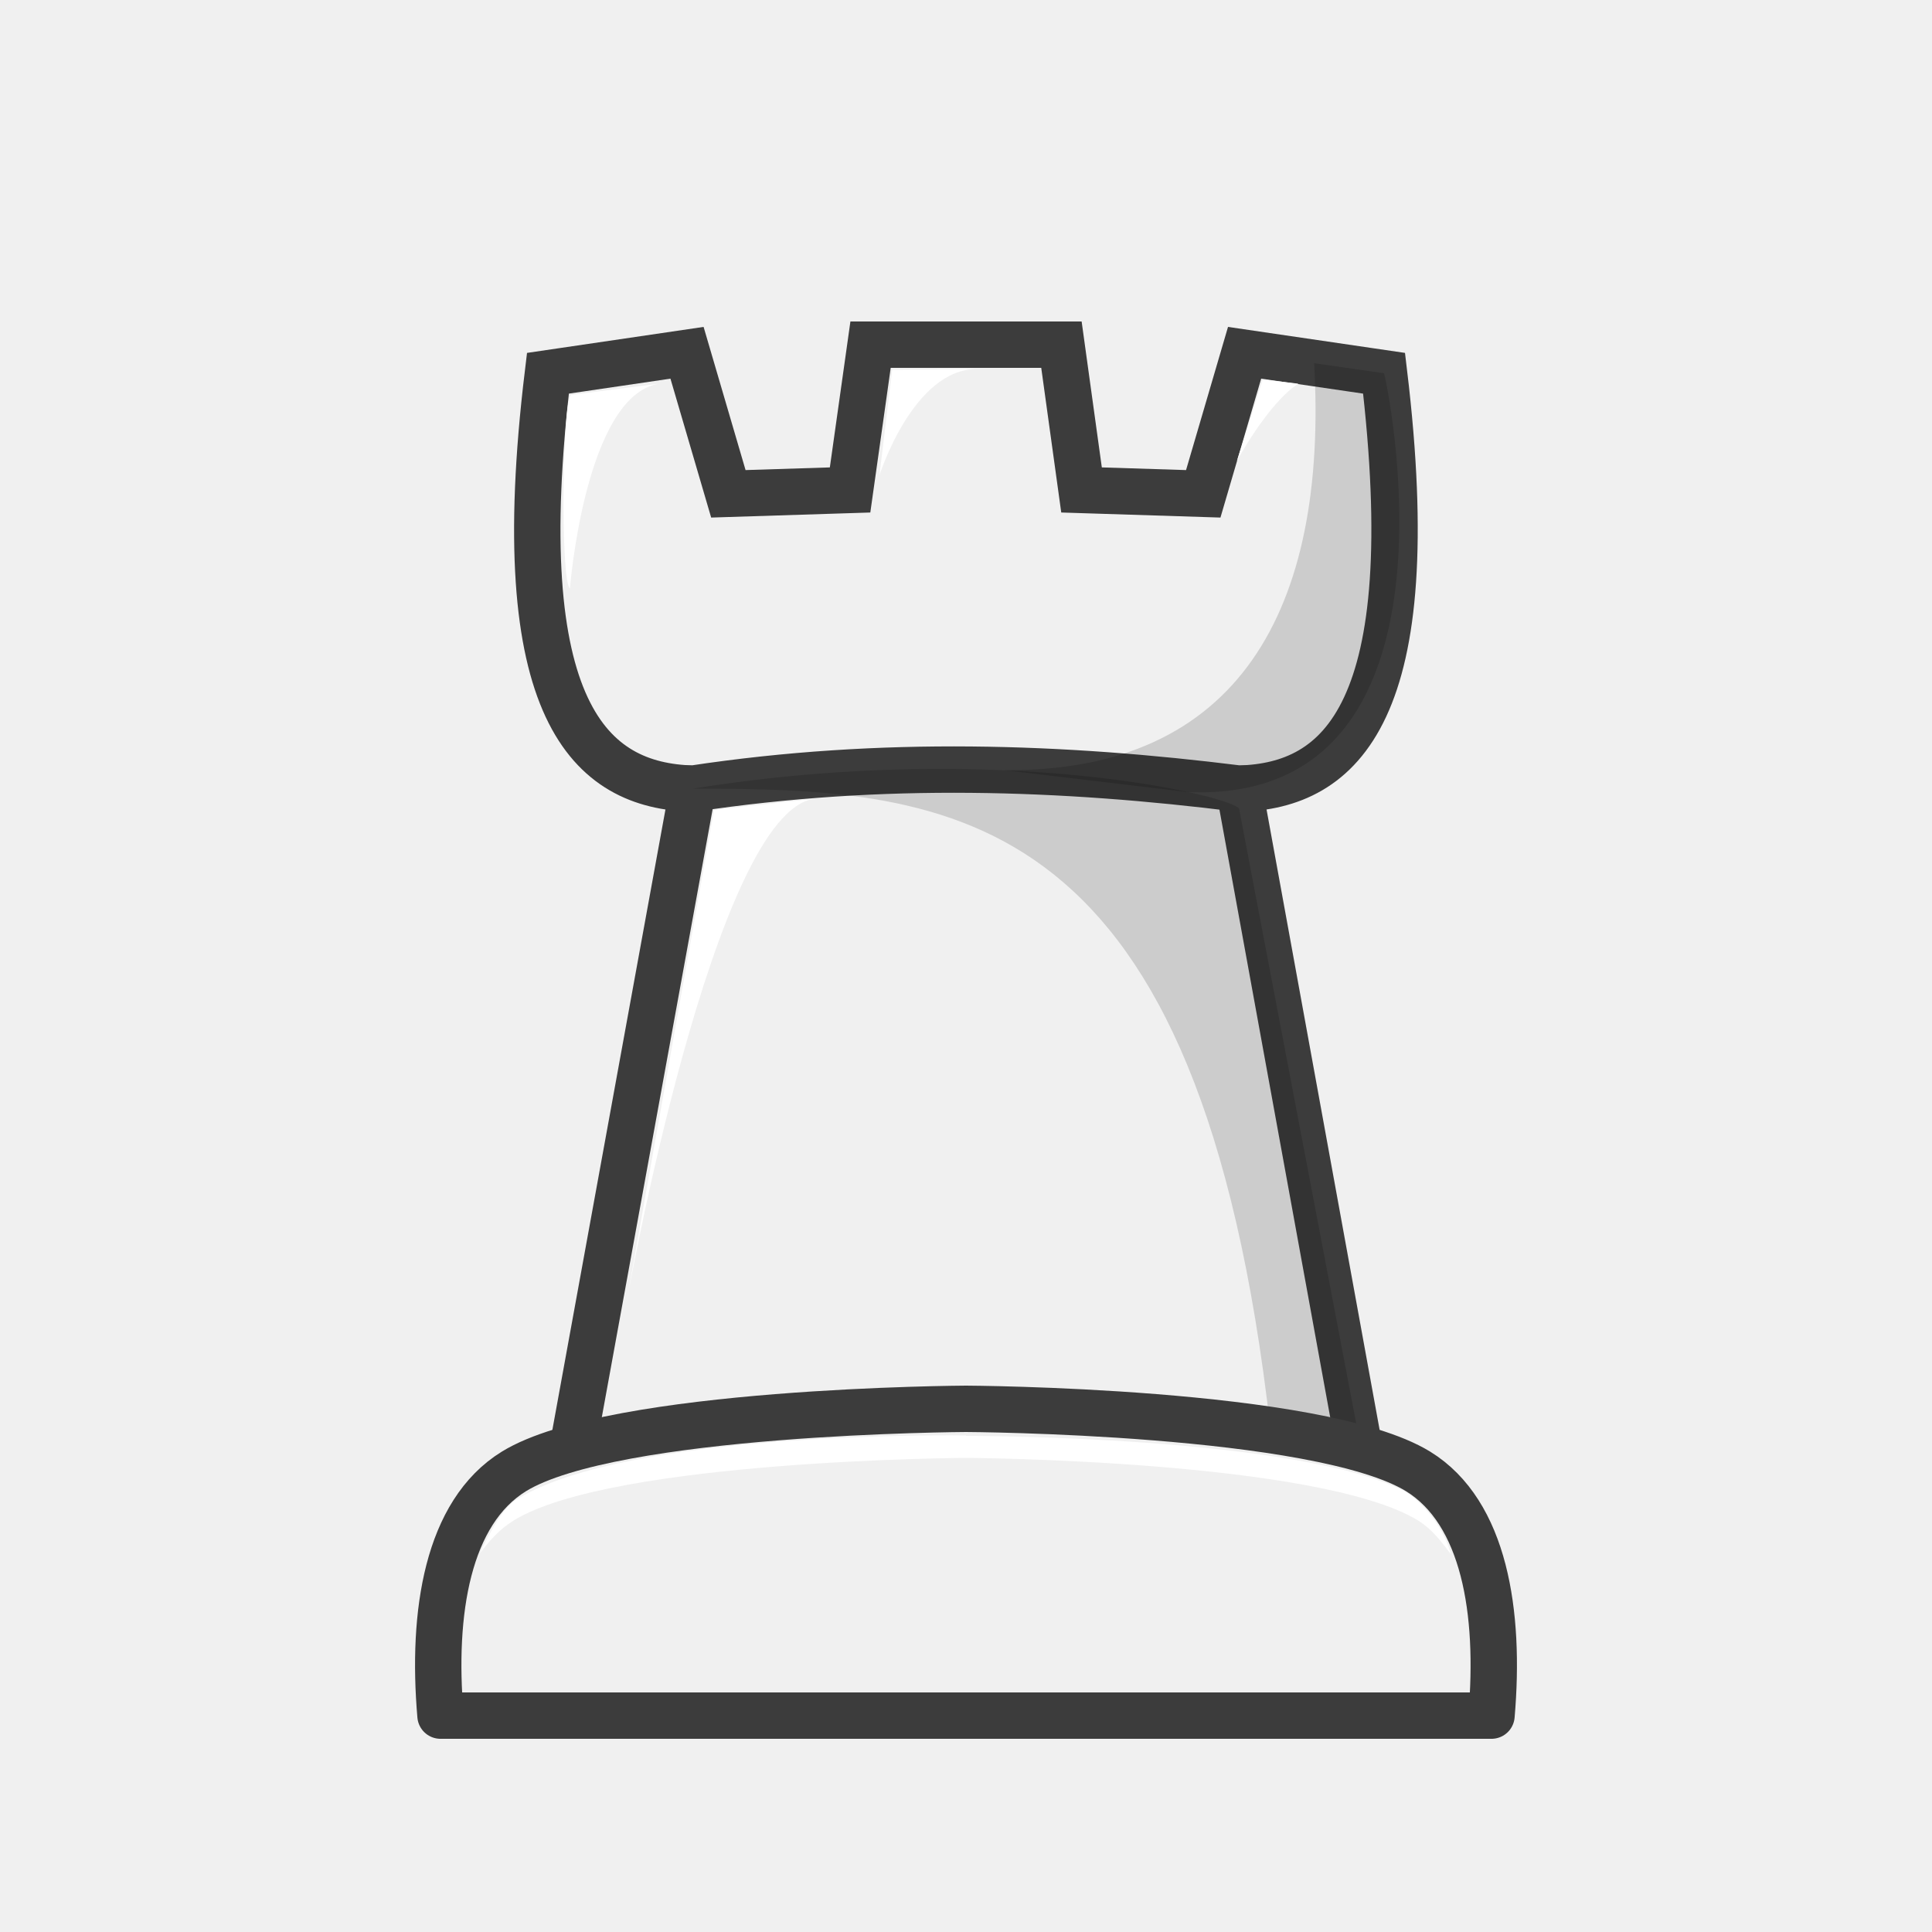
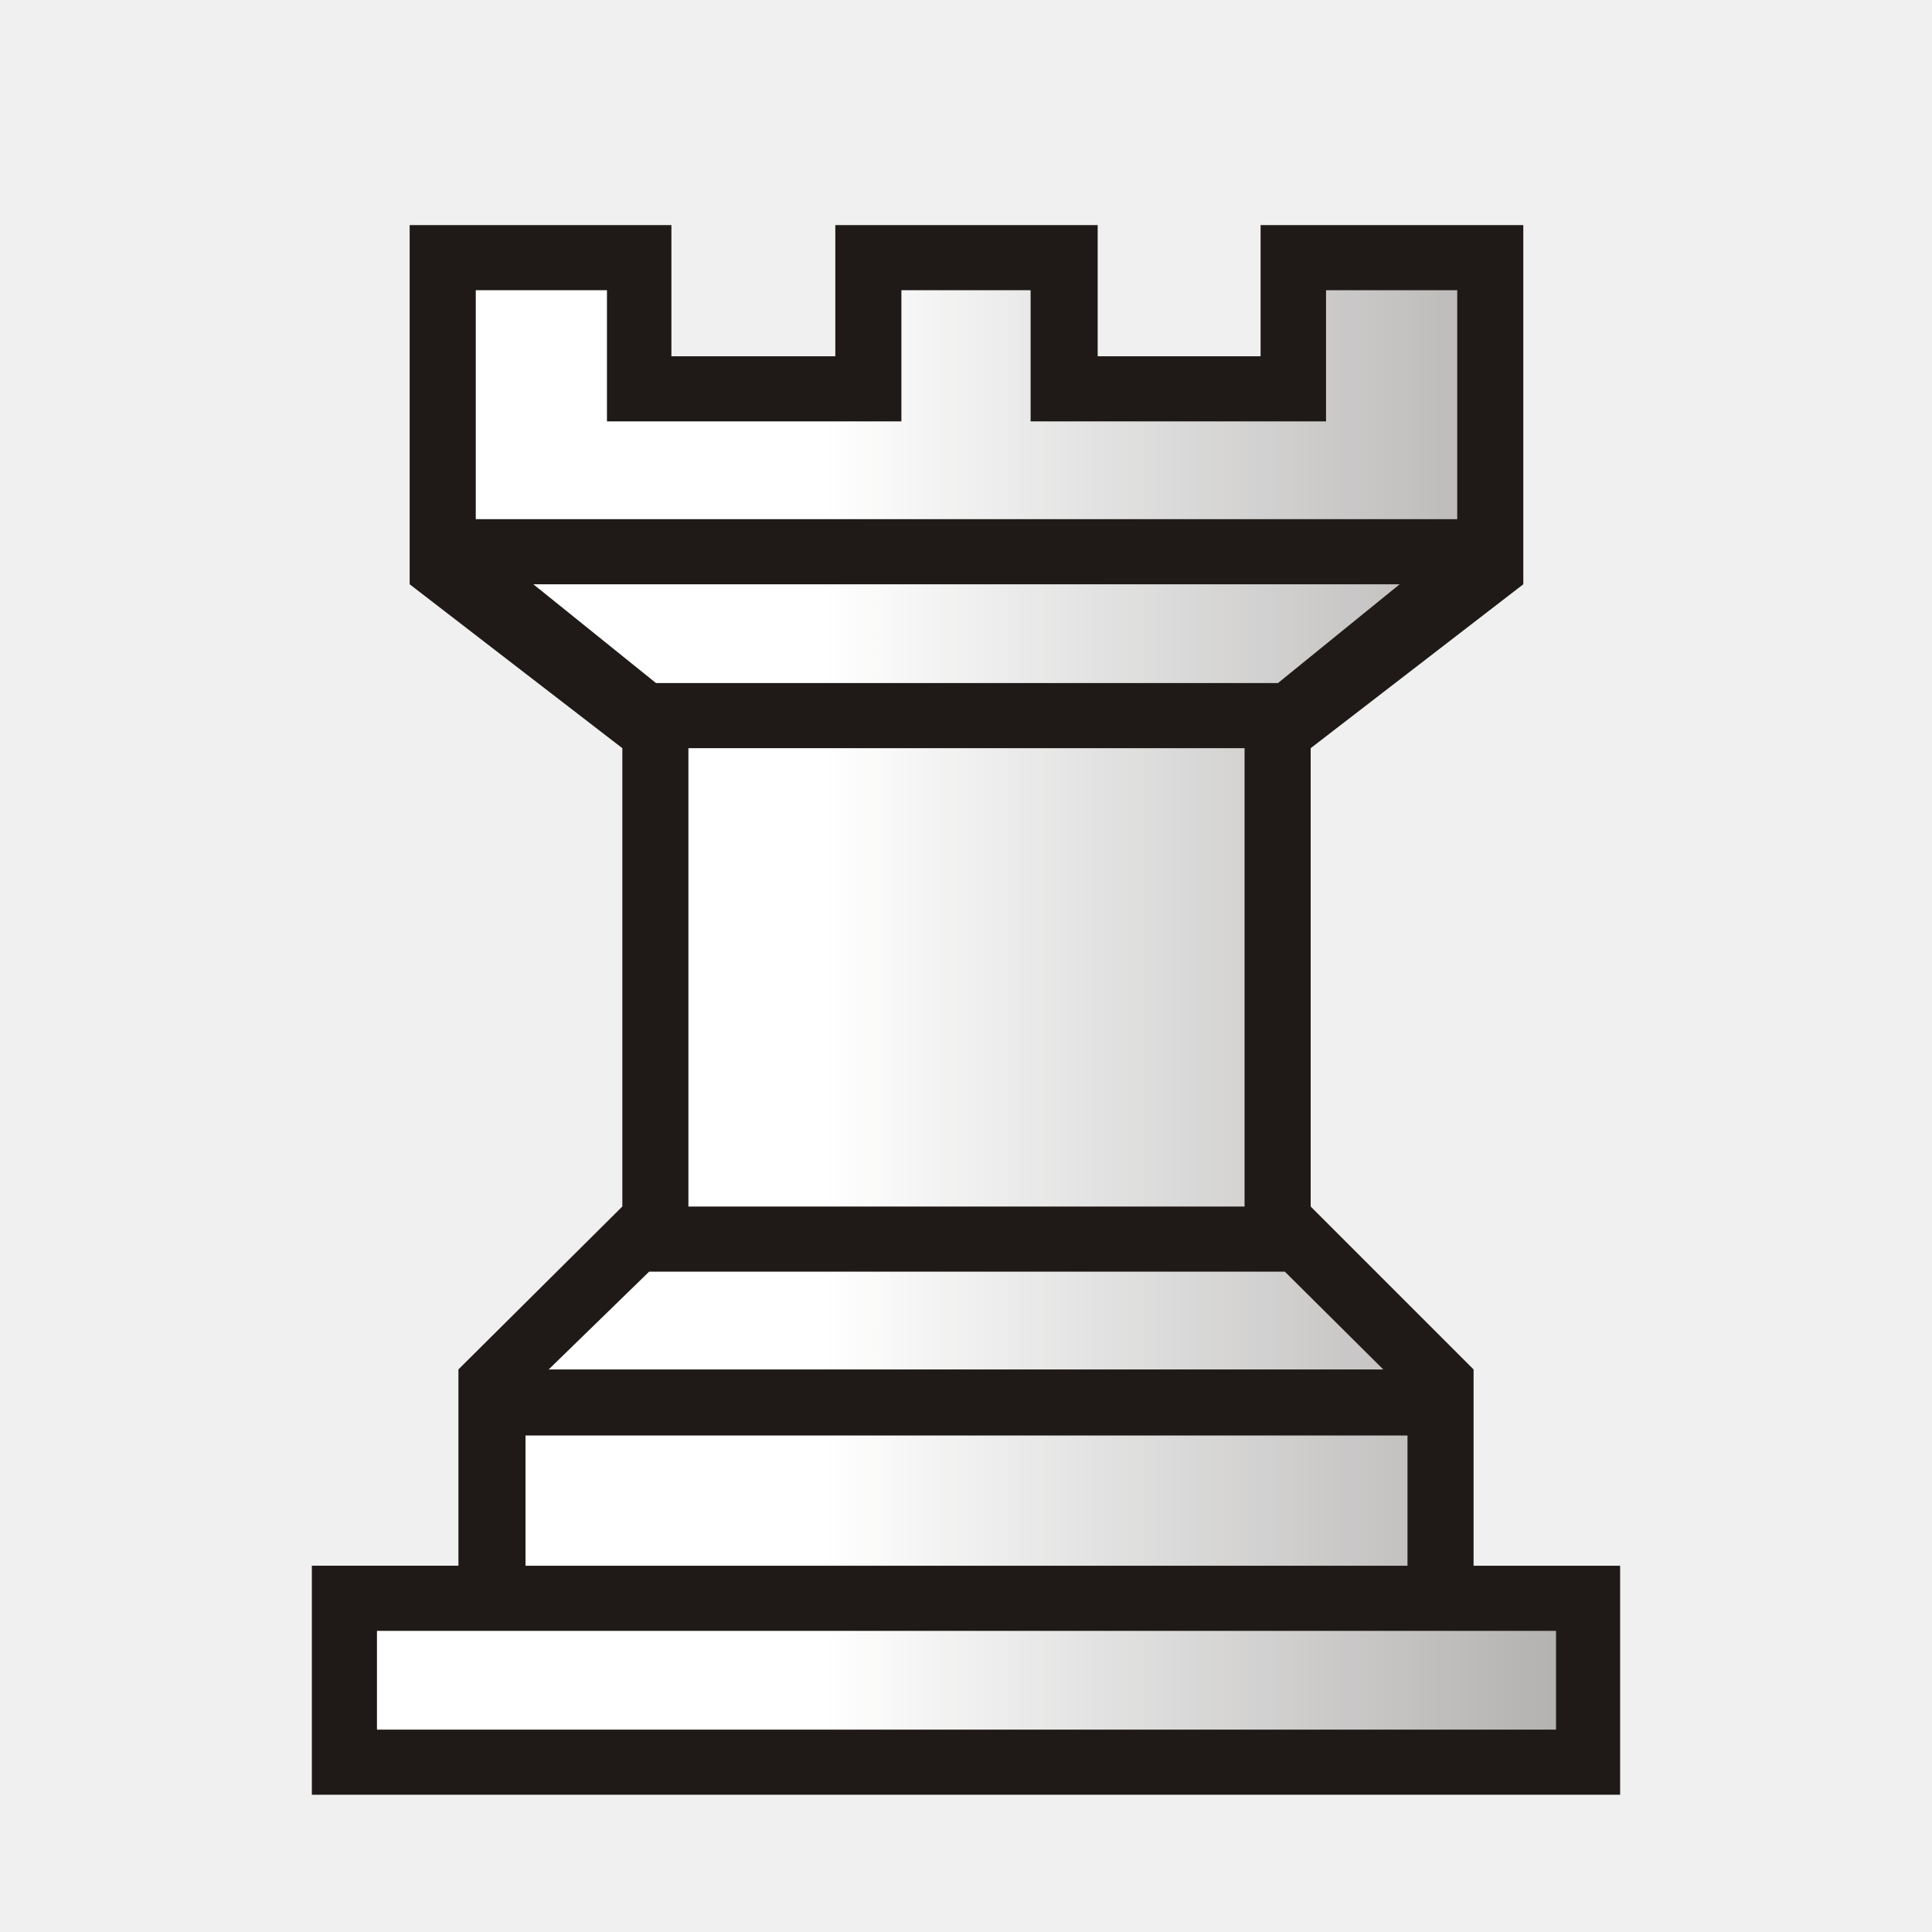
- <svg xmlns="http://www.w3.org/2000/svg" fill-rule="evenodd" clip-rule="evenodd" image-rendering="optimizeQuality" shape-rendering="geometricPrecision" text-rendering="geometricPrecision" viewBox="0 0 50 50">
-   <path fill="#f0f0f0" stroke="#3c3c3c" stroke-width="1.2" d="M17.93 20.41c4.9-.74 9.58-.57 14.14 0M14.18 9.66c-1.06 8.77 1.1 10.68 3.75 10.75l-3.31 18.16h20.76l-3.31-18.16c2.64-.07 4.8-1.98 3.75-10.75l-3.61-.53-1.07 3.65-3.15-.1-.52-3.76h-4.94L22 12.68l-3.15.1-1.07-3.65z" />
-   <path d="M17.93 20.41c6.83 0 13.12.41 14.95 16.58l2.32.38-3.13-16.43c-.03-.3-6.09-1.82-14.14-.53" opacity=".15" />
-   <path fill="#fff" d="m14.78 10.22 2.27-.29c-1.91.32-2.3 5.3-2.3 5.3-.25-.18-.2-4.9.03-5.01m10.5-.67c-1.65 0-2.52 2.75-2.52 2.75l.33-2.73zm7.4.27.92.11c-.78.5-1.59 2-1.59 2zm-14.2 11.14 2.61-.29c-2.62.3-4.89 13.11-4.89 13.11z" />
-   <path d="M34.01 9.4c.36 6.36-1.95 10.6-8.04 10.53l4.78.57c7.52.3 5.1-10.8 5.07-10.84z" opacity=".15" />
-   <path fill="#f0f0f0" stroke="#3c3c3c" stroke-linejoin="round" stroke-width="1.2" d="M25 36.46s-9.13.04-11.7 1.62c-1.72 1.06-2.13 3.65-1.9 6.32h27.2c.23-2.67-.18-5.26-1.9-6.32C34.12 36.5 25 36.46 25 36.46z" />
-   <path fill="#fff" d="M25 37.15S16.29 37 13.38 38.8c-.37.23-.7.84-.96 1.4.26-.34.5-.62.89-.86C15.87 37.78 25 37.73 25 37.73s9.13.05 11.7 1.62c.38.24.58.53.85.87a3 3 0 0 0-1.15-1.6C33.65 37.15 25 37.16 25 37.16z" />
+ <svg xmlns="http://www.w3.org/2000/svg" style="color-scheme:light only" width="50mm" height="50mm" fill-rule="evenodd" clip-rule="evenodd" image-rendering="optimizeQuality" shape-rendering="geometricPrecision" text-rendering="geometricPrecision" viewBox="0 0 50 50">
+   <linearGradient id="a" x1="21.376" x2="77.641" y1="37.469" y2="37.469" gradientUnits="userSpaceOnUse">
+     <stop offset="0" stop-color="#fff" />
+     <stop offset="1" stop-color="#fff" stop-opacity="0" />
+   </linearGradient>
+   <path fill="#1f1a17" d="M28.408 9.22h4.216V5.825h6.799v9.296l-5.503 4.242v11.862l4.216 4.216v5.08h3.793v5.927H8.071V40.52h3.793v-5.08l4.242-4.216V19.363l-5.504-4.242V5.825h6.774V9.22h4.242V5.825h6.79z" />
+   <path fill="url(#a)" d="m33.073 17.678 3.15-2.557h-22.42l3.175 2.557zm7.197 24.528H9.756v2.557H40.27zm-3.844-5.055H13.6v3.37h22.826zm-4.217-17.788H17.816v11.862h14.393zm5.504-5.927V7.51h-3.395v3.395h-7.646V7.51h-3.344v3.395h-7.62V7.51h-3.395v5.926zm-1.914 22.005-2.548-2.531H16.8l-2.6 2.531z" />
</svg>
